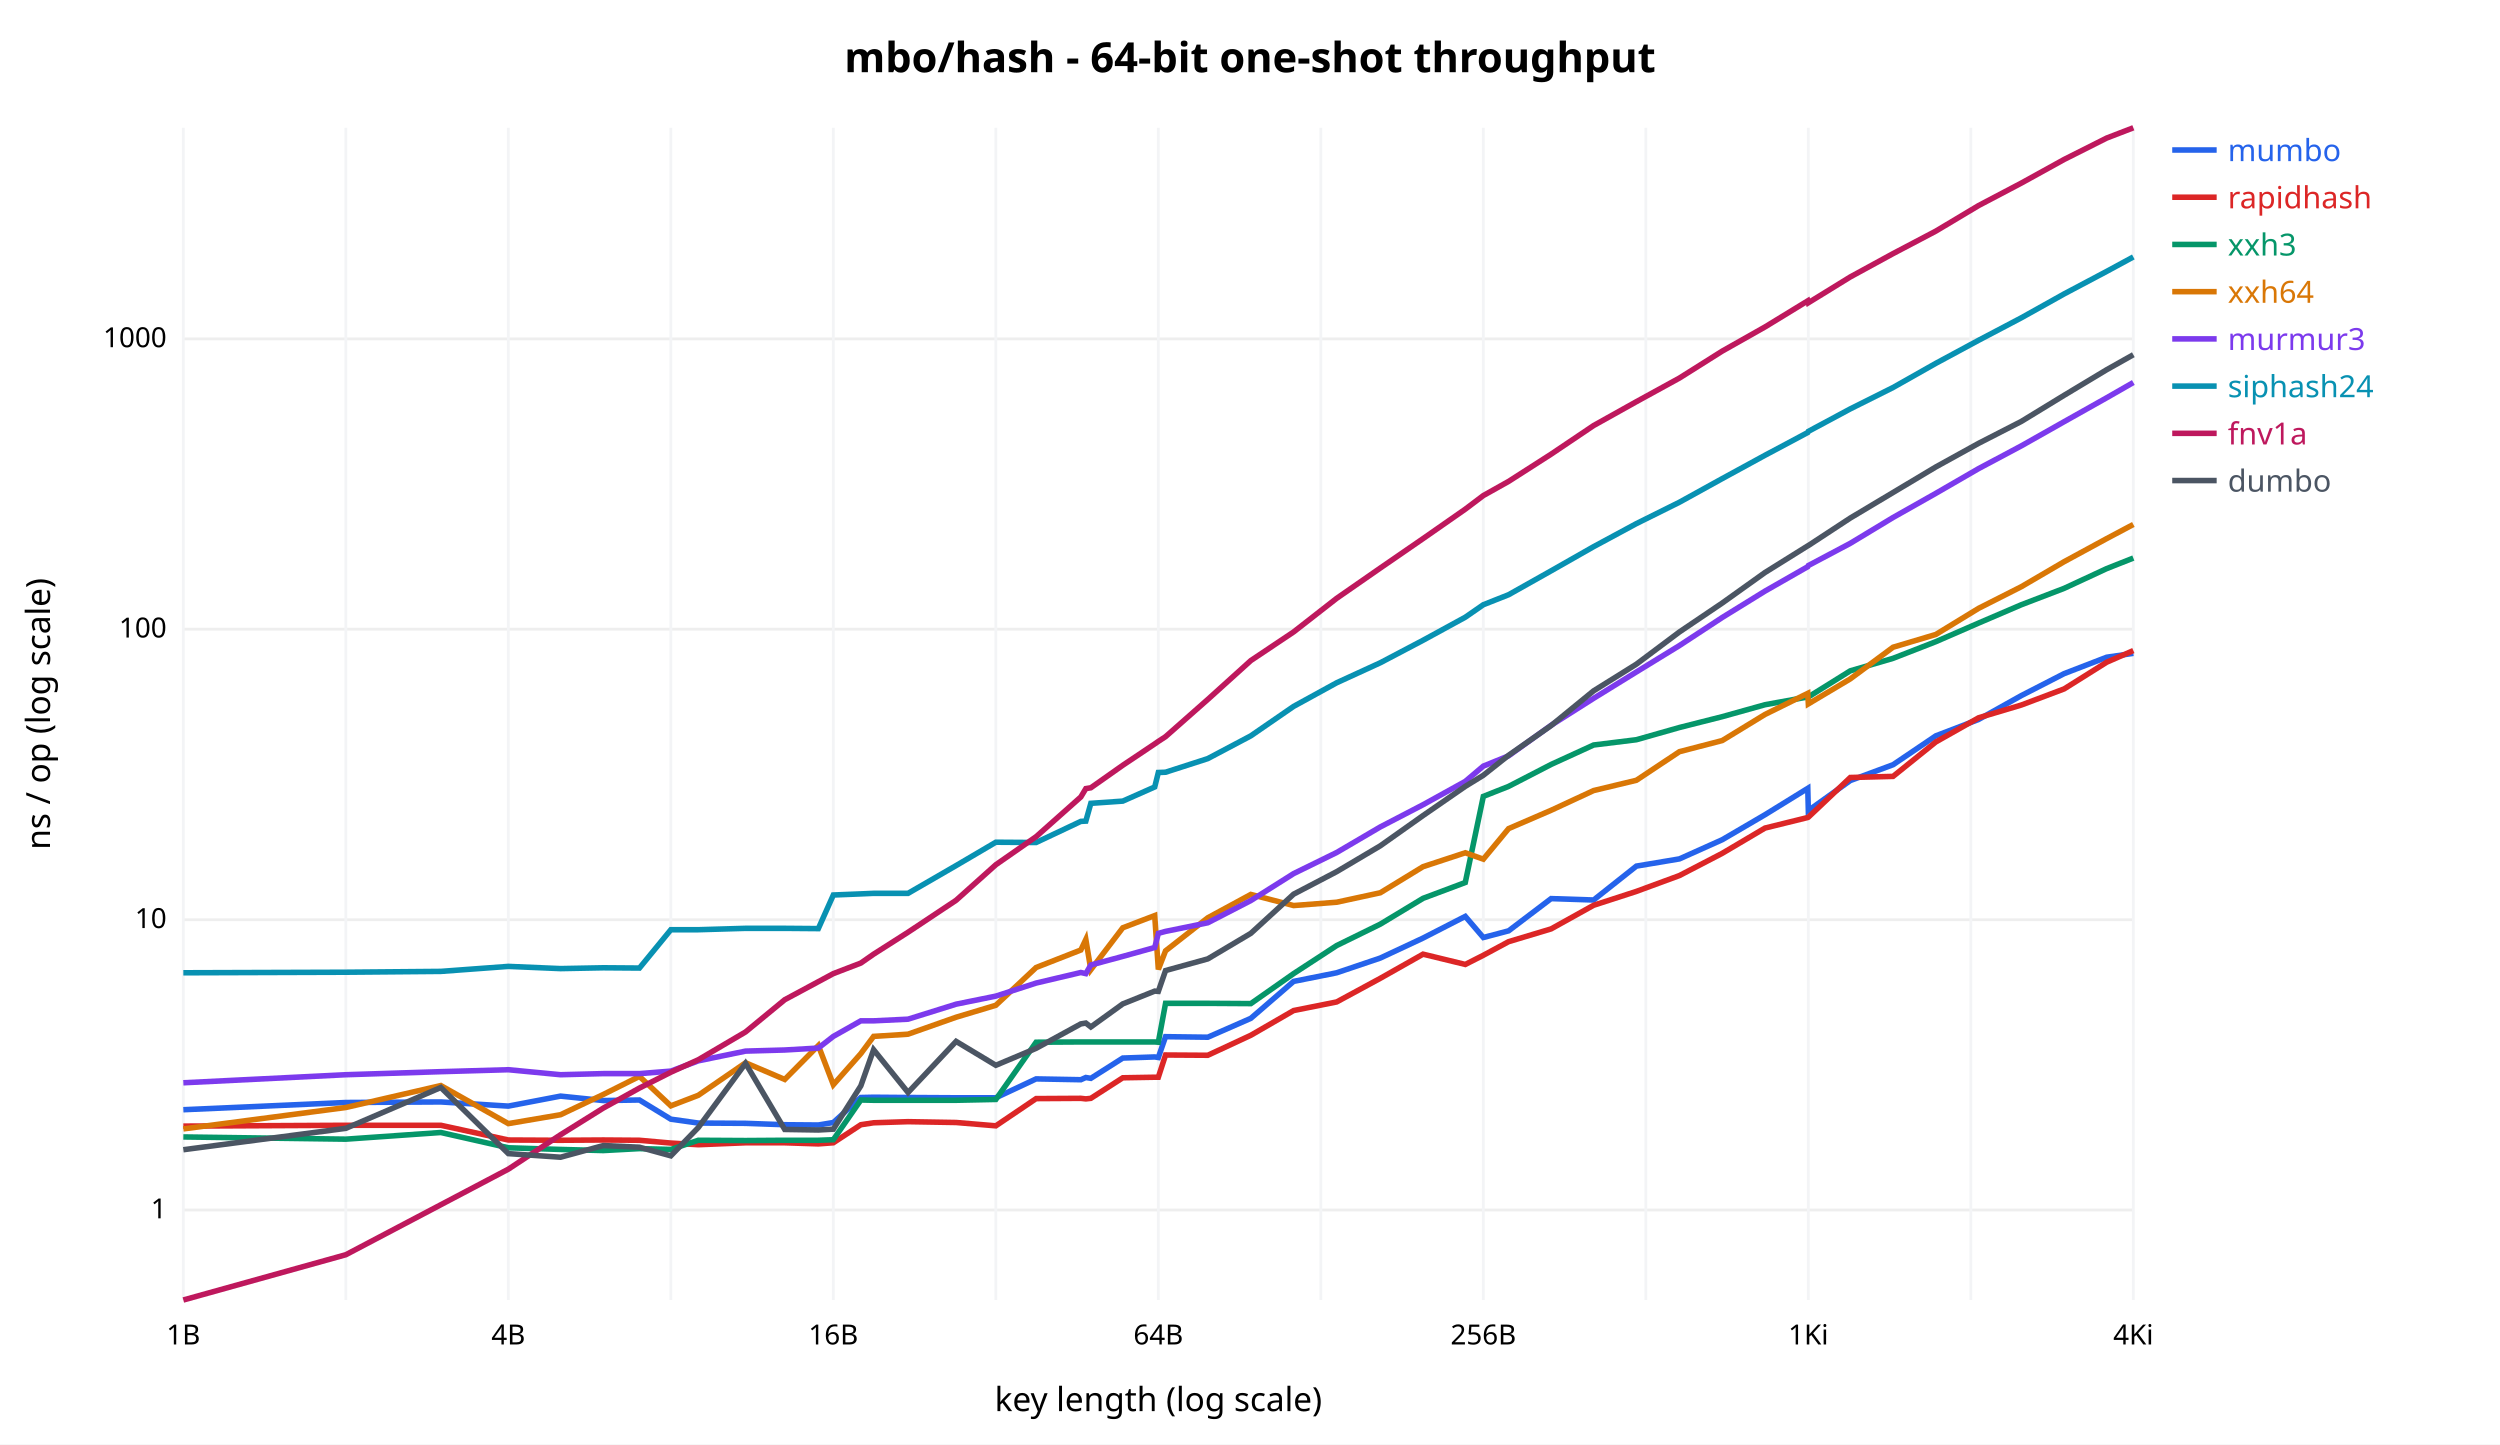
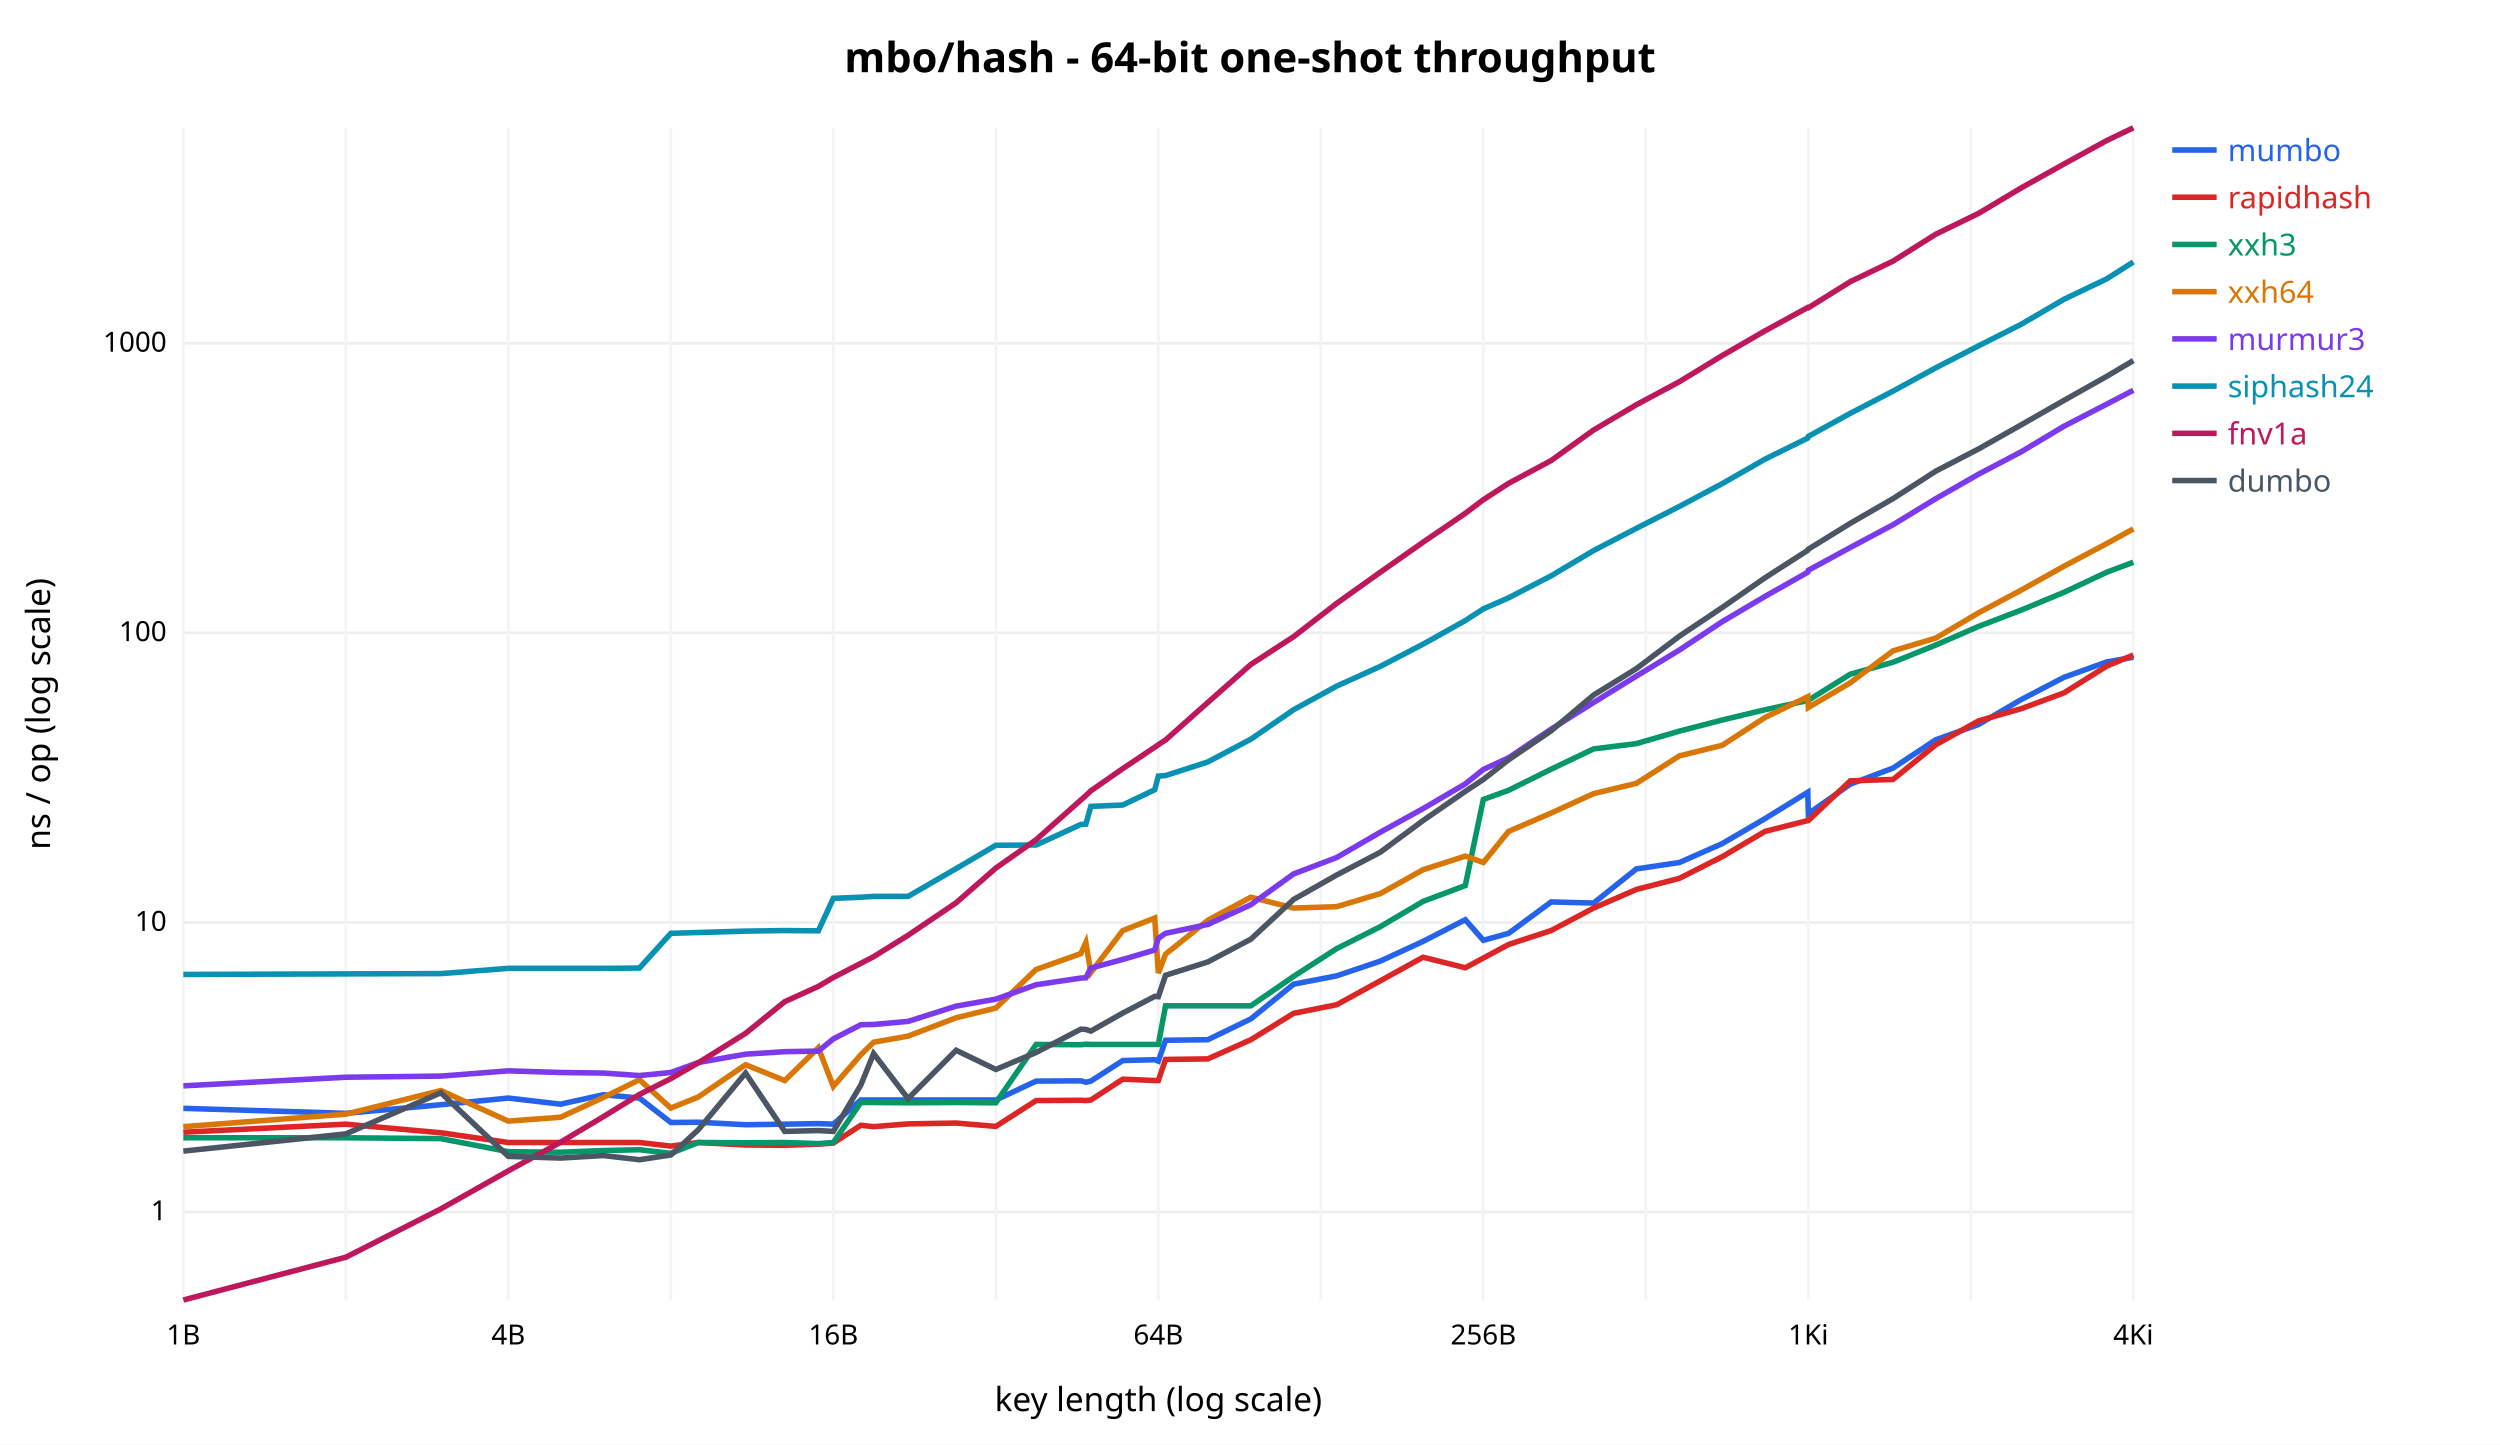
<svg xmlns="http://www.w3.org/2000/svg" width="900" height="520" font-family="sans-serif">
  <rect width="900" height="520" fill="white" />
  <text x="450" y="26" font-size="15" font-weight="bold" text-anchor="middle">mbo/hash - 64-bit one-shot throughput</text>
-   <line x1="66" y1="435.6" x2="768.0" y2="435.6" stroke="#eee" />
-   <text x="60" y="438.6" font-size="10" text-anchor="end">1</text>
-   <line x1="66" y1="331.1" x2="768.0" y2="331.1" stroke="#eee" />
-   <text x="60" y="334.1" font-size="10" text-anchor="end">10</text>
-   <line x1="66" y1="226.5" x2="768.0" y2="226.5" stroke="#eee" />
-   <text x="60" y="229.5" font-size="10" text-anchor="end">100</text>
-   <line x1="66" y1="122.0" x2="768.0" y2="122.0" stroke="#eee" />
-   <text x="60" y="125.0" font-size="10" text-anchor="end">1000</text>
+   <line x1="66" y1="436.3" x2="768.0" y2="436.3" stroke="#eee" />
+   <text x="60" y="439.3" font-size="10" text-anchor="end">1</text>
+   <line x1="66" y1="332.1" x2="768.0" y2="332.1" stroke="#eee" />
+   <text x="60" y="335.1" font-size="10" text-anchor="end">10</text>
+   <line x1="66" y1="227.8" x2="768.0" y2="227.8" stroke="#eee" />
+   <text x="60" y="230.8" font-size="10" text-anchor="end">100</text>
+   <line x1="66" y1="123.6" x2="768.0" y2="123.6" stroke="#eee" />
+   <text x="60" y="126.6" font-size="10" text-anchor="end">1000</text>
  <line x1="66.0" y1="46" x2="66.0" y2="468.0" stroke="#f3f4f6" />
  <text x="66.0" y="484.0" font-size="10" text-anchor="middle">1B</text>
  <line x1="124.5" y1="46" x2="124.5" y2="468.0" stroke="#f3f4f6" />
  <line x1="183.0" y1="46" x2="183.0" y2="468.0" stroke="#f3f4f6" />
  <text x="183.0" y="484.0" font-size="10" text-anchor="middle">4B</text>
  <line x1="241.5" y1="46" x2="241.5" y2="468.0" stroke="#f3f4f6" />
  <line x1="300.0" y1="46" x2="300.0" y2="468.0" stroke="#f3f4f6" />
  <text x="300.0" y="484.0" font-size="10" text-anchor="middle">16B</text>
  <line x1="358.5" y1="46" x2="358.5" y2="468.0" stroke="#f3f4f6" />
  <line x1="417.0" y1="46" x2="417.0" y2="468.0" stroke="#f3f4f6" />
  <text x="417.0" y="484.0" font-size="10" text-anchor="middle">64B</text>
  <line x1="475.5" y1="46" x2="475.5" y2="468.0" stroke="#f3f4f6" />
  <line x1="534.0" y1="46" x2="534.0" y2="468.0" stroke="#f3f4f6" />
  <text x="534.0" y="484.0" font-size="10" text-anchor="middle">256B</text>
  <line x1="592.5" y1="46" x2="592.5" y2="468.0" stroke="#f3f4f6" />
  <line x1="651.0" y1="46" x2="651.0" y2="468.0" stroke="#f3f4f6" />
  <text x="651.0" y="484.0" font-size="10" text-anchor="middle">1Ki</text>
  <line x1="709.5" y1="46" x2="709.5" y2="468.0" stroke="#f3f4f6" />
  <line x1="768.0" y1="46" x2="768.0" y2="468.0" stroke="#f3f4f6" />
  <text x="768.0" y="484.0" font-size="10" text-anchor="middle">4Ki</text>
  <text x="417" y="508" font-size="12" text-anchor="middle">key length (log scale)</text>
  <text x="18" y="257" font-size="12" transform="rotate(-90 18 257)" text-anchor="middle">ns / op (log scale)</text>
-   <polyline points="66.0,399.5 124.5,396.9 158.7,396.7 183.0,398.2 201.8,394.6 217.2,396.2 230.2,396.0 241.5,402.9 251.4,404.3 268.4,404.4 282.5,404.9 294.6,405.0 300.0,404.1 309.9,395.1 314.5,395.0 326.9,395.1 344.2,395.2 358.5,395.2 373.0,388.4 389.1,388.7 390.9,387.9 392.7,388.2 404.2,380.9 415.7,380.5 417.0,380.7 419.6,373.2 434.8,373.4 450.3,366.6 465.7,353.3 481.2,350.2 496.9,344.9 512.3,337.7 527.5,329.9 534.0,337.5 543.1,335.1 558.4,323.5 573.7,324.0 589.1,311.8 604.6,309.2 620.0,302.3 635.4,293.3 650.8,283.8 651.0,291.8 666.1,281.0 681.5,275.3 696.9,264.9 712.3,259.0 727.7,250.4 743.1,242.5 758.4,236.6 768.0,235.2" fill="none" stroke="#2563eb" stroke-width="2" />
+   <polyline points="66.0,399.0 124.5,400.8 158.7,397.7 183.0,395.3 201.8,397.5 217.2,394.1 230.2,395.3 241.5,404.1 251.4,404.0 268.4,404.9 282.5,404.7 294.6,404.5 300.0,404.7 309.9,396.0 314.5,396.0 326.9,396.0 344.2,396.0 358.5,396.0 373.0,389.2 389.1,389.1 390.9,389.6 392.7,389.2 404.2,381.8 415.7,381.5 417.0,382.0 419.6,374.5 434.8,374.3 450.3,366.8 465.7,354.3 481.2,351.3 496.9,346.0 512.3,338.9 527.5,331.1 534.0,338.5 543.1,336.0 558.4,324.7 573.7,325.1 589.1,312.8 604.6,310.5 620.0,303.7 635.4,294.7 650.8,285.2 651.0,292.9 666.1,282.3 681.5,276.5 696.9,266.3 712.3,260.8 727.7,251.8 743.1,243.8 758.4,238.3 768.0,236.6" fill="none" stroke="#2563eb" stroke-width="2" />
  <line x1="782.0" y1="54.0" x2="798.0" y2="54.0" stroke="#2563eb" stroke-width="2" />
  <text x="802.0" y="58.0" font-size="11" fill="#2563eb">mumbo</text>
-   <polyline points="66.0,405.4 124.5,405.1 158.7,405.1 183.0,410.4 201.8,410.5 217.2,410.4 230.2,410.5 241.5,411.5 251.4,412.1 268.4,411.4 282.5,411.4 294.6,411.8 300.0,411.4 309.9,404.9 314.5,404.2 326.9,403.8 344.2,404.1 358.5,405.3 373.0,395.5 389.1,395.4 390.9,395.6 392.7,395.4 404.2,388.0 415.7,387.8 417.0,387.8 419.6,379.8 434.8,379.9 450.3,372.7 465.7,363.8 481.2,360.7 496.9,352.2 512.3,343.5 527.5,347.2 534.0,343.9 543.1,339.0 558.4,334.4 573.7,325.9 589.1,320.9 604.6,315.2 620.0,307.2 635.4,298.1 650.8,294.3 651.0,294.2 666.1,279.9 681.5,279.5 696.9,267.1 712.3,258.4 727.7,253.8 743.1,248.0 758.4,238.4 768.0,234.2" fill="none" stroke="#dc2626" stroke-width="2" />
+   <polyline points="66.0,407.6 124.5,404.7 158.7,407.8 183.0,411.3 201.8,411.3 217.2,411.3 230.2,411.3 241.5,412.6 251.4,411.3 268.4,412.2 282.5,412.3 294.6,411.9 300.0,411.5 309.9,405.1 314.5,405.6 326.9,404.6 344.2,404.3 358.5,405.5 373.0,396.2 389.1,396.1 390.9,396.2 392.7,396.0 404.2,388.5 415.7,389.0 417.0,389.0 419.6,381.4 434.8,381.2 450.3,374.3 465.7,364.8 481.2,361.7 496.9,353.1 512.3,344.6 527.5,348.4 534.0,344.9 543.1,340.0 558.4,335.0 573.7,326.9 589.1,320.2 604.6,316.2 620.0,308.4 635.4,299.3 650.8,295.4 651.0,295.4 666.1,281.1 681.5,280.6 696.9,268.1 712.3,259.5 727.7,255.1 743.1,249.4 758.4,239.8 768.0,235.8" fill="none" stroke="#dc2626" stroke-width="2" />
  <line x1="782.0" y1="71.0" x2="798.0" y2="71.0" stroke="#dc2626" stroke-width="2" />
  <text x="802.0" y="75.0" font-size="11" fill="#dc2626">rapidhash</text>
-   <polyline points="66.0,409.3 124.5,410.1 158.7,407.7 183.0,413.2 201.8,413.8 217.2,414.2 230.2,413.5 241.5,413.8 251.4,410.5 268.4,410.6 282.5,410.5 294.6,410.5 300.0,410.3 309.9,396.0 314.5,396.1 326.9,396.1 344.2,396.1 358.5,395.8 373.0,375.2 389.1,375.1 390.9,375.1 392.7,375.1 404.2,375.1 415.7,375.1 417.0,375.2 419.6,361.2 434.8,361.2 450.3,361.3 465.7,350.5 481.2,340.4 496.9,332.7 512.3,323.4 527.5,317.7 534.0,286.7 543.1,283.1 558.4,275.2 573.7,268.2 589.1,266.3 604.6,261.9 620.0,258.0 635.4,253.7 650.8,250.9 651.0,250.9 666.1,241.5 681.5,237.0 696.9,231.0 712.3,224.3 727.7,217.7 743.1,211.8 758.4,204.7 768.0,200.9" fill="none" stroke="#059669" stroke-width="2" />
+   <polyline points="66.0,409.6 124.5,409.6 158.7,409.9 183.0,414.6 201.8,414.8 217.2,414.2 230.2,413.9 241.5,415.2 251.4,411.3 268.4,411.4 282.5,411.3 294.6,411.7 300.0,411.3 309.9,396.9 314.5,396.9 326.9,397.0 344.2,396.9 358.5,397.0 373.0,376.0 389.1,376.1 390.9,375.9 392.7,376.0 404.2,376.0 415.7,376.0 417.0,376.0 419.6,362.1 434.8,362.1 450.3,362.1 465.7,351.5 481.2,341.5 496.9,333.6 512.3,324.5 527.5,318.8 534.0,287.8 543.1,284.5 558.4,276.9 573.7,269.6 589.1,267.7 604.6,263.2 620.0,259.2 635.4,255.5 650.8,252.2 651.0,252.1 666.1,242.7 681.5,238.4 696.9,232.2 712.3,225.5 727.7,219.6 743.1,213.2 758.4,206.0 768.0,202.4" fill="none" stroke="#059669" stroke-width="2" />
  <line x1="782.0" y1="88.0" x2="798.0" y2="88.0" stroke="#059669" stroke-width="2" />
  <text x="802.0" y="92.0" font-size="11" fill="#059669">xxh3</text>
-   <polyline points="66.0,406.4 124.5,398.7 158.7,390.8 183.0,404.5 201.8,401.3 217.2,394.0 230.2,387.5 241.5,398.1 251.4,394.3 268.4,382.6 282.5,388.6 294.6,376.4 300.0,390.5 309.9,379.3 314.5,373.1 326.9,372.3 344.2,366.2 358.5,361.9 373.0,348.3 389.1,342.0 390.9,338.2 392.7,349.1 404.2,334.0 415.7,329.6 417.0,349.0 419.6,342.3 434.8,330.4 450.3,322.0 465.7,326.0 481.2,324.8 496.9,321.4 512.3,312.0 527.5,307.0 534.0,309.3 543.1,298.3 558.4,291.7 573.7,284.6 589.1,280.9 604.6,270.6 620.0,266.6 635.4,257.2 650.8,249.6 651.0,253.4 666.1,244.4 681.5,233.0 696.9,228.4 712.3,219.0 727.7,211.2 743.1,202.2 758.4,193.9 768.0,188.8" fill="none" stroke="#d97706" stroke-width="2" />
+   <polyline points="66.0,405.6 124.5,401.1 158.7,392.6 183.0,403.6 201.8,402.2 217.2,395.1 230.2,388.7 241.5,398.9 251.4,394.9 268.4,383.3 282.5,389.0 294.6,377.2 300.0,391.1 309.9,379.7 314.5,375.2 326.9,373.0 344.2,366.4 358.5,362.9 373.0,349.0 389.1,343.3 390.9,339.3 392.7,350.1 404.2,335.0 415.7,330.5 417.0,350.3 419.6,343.5 434.8,331.3 450.3,323.0 465.7,326.9 481.2,326.4 496.9,321.7 512.3,313.1 527.5,308.2 534.0,310.5 543.1,299.3 558.4,292.7 573.7,285.7 589.1,282.0 604.6,272.1 620.0,268.3 635.4,258.3 650.8,250.8 651.0,254.7 666.1,245.8 681.5,234.3 696.9,229.7 712.3,220.6 727.7,212.4 743.1,203.8 758.4,195.7 768.0,190.4" fill="none" stroke="#d97706" stroke-width="2" />
  <line x1="782.0" y1="105.0" x2="798.0" y2="105.0" stroke="#d97706" stroke-width="2" />
  <text x="802.0" y="109.0" font-size="11" fill="#d97706">xxh64</text>
-   <polyline points="66.0,389.8 124.5,386.9 158.7,385.8 183.0,385.1 201.8,386.9 217.2,386.5 230.2,386.5 241.5,385.6 251.4,381.9 268.4,378.4 282.5,378.0 294.6,377.3 300.0,373.1 309.9,367.5 314.5,367.5 326.9,366.9 344.2,361.5 358.5,358.6 373.0,353.9 389.1,350.1 390.9,350.5 392.7,347.4 404.2,344.3 415.7,341.1 417.0,336.0 419.6,335.3 434.8,332.2 450.3,324.2 465.7,314.5 481.2,306.9 496.9,297.7 512.3,289.7 527.5,281.3 534.0,275.8 543.1,272.1 558.4,261.1 573.7,251.4 589.1,241.9 604.6,232.4 620.0,222.3 635.4,212.8 650.8,204.0 651.0,203.6 666.1,195.6 681.5,186.3 696.9,177.6 712.3,168.7 727.7,160.5 743.1,151.8 758.4,143.2 768.0,137.7" fill="none" stroke="#7c3aed" stroke-width="2" />
+   <polyline points="66.0,390.9 124.5,387.8 158.7,387.4 183.0,385.5 201.8,386.1 217.2,386.3 230.2,387.2 241.5,386.1 251.4,382.5 268.4,379.5 282.5,378.6 294.6,378.4 300.0,374.0 309.9,368.9 314.5,368.8 326.9,367.7 344.2,362.2 358.5,359.7 373.0,354.5 389.1,352.1 390.9,352.0 392.7,348.5 404.2,345.4 415.7,342.0 417.0,337.8 419.6,336.0 434.8,332.8 450.3,325.7 465.7,314.6 481.2,308.7 496.9,299.6 512.3,291.1 527.5,282.2 534.0,277.0 543.1,272.8 558.4,262.5 573.7,252.9 589.1,243.4 604.6,234.0 620.0,223.8 635.4,214.7 650.8,206.0 651.0,205.3 666.1,197.1 681.5,188.9 696.9,179.5 712.3,170.7 727.7,162.6 743.1,153.4 758.4,145.5 768.0,140.5" fill="none" stroke="#7c3aed" stroke-width="2" />
  <line x1="782.0" y1="122.0" x2="798.0" y2="122.0" stroke="#7c3aed" stroke-width="2" />
  <text x="802.0" y="126.0" font-size="11" fill="#7c3aed">murmur3</text>
-   <polyline points="66.0,350.2 124.5,350.0 158.7,349.7 183.0,347.9 201.8,348.7 217.2,348.4 230.2,348.5 241.5,334.7 251.4,334.7 268.4,334.2 282.5,334.2 294.6,334.3 300.0,322.2 309.9,321.8 314.5,321.6 326.9,321.6 344.2,311.6 358.5,303.2 373.0,303.3 389.1,295.7 390.9,295.6 392.7,289.2 404.2,288.4 415.7,283.3 417.0,278.1 419.6,278.0 434.8,273.1 450.3,264.9 465.7,254.3 481.2,245.8 496.9,238.6 512.3,230.5 527.5,222.2 534.0,217.7 543.1,214.1 558.4,205.5 573.7,196.8 589.1,188.5 604.6,180.8 620.0,172.3 635.4,163.9 650.8,155.7 651.0,155.3 666.1,147.2 681.5,139.5 696.9,130.8 712.3,122.5 727.7,114.4 743.1,105.8 758.4,97.7 768.0,92.5" fill="none" stroke="#0891b2" stroke-width="2" />
+   <polyline points="66.0,350.8 124.5,350.6 158.7,350.5 183.0,348.6 201.8,348.6 217.2,348.6 230.2,348.5 241.5,336.0 251.4,335.7 268.4,335.2 282.5,335.0 294.6,335.1 300.0,323.4 309.9,323.0 314.5,322.7 326.9,322.7 344.2,312.7 358.5,304.3 373.0,304.2 389.1,296.8 390.9,296.7 392.7,290.3 404.2,289.8 415.7,284.3 417.0,279.4 419.6,279.2 434.8,274.3 450.3,266.1 465.7,255.5 481.2,247.0 496.9,239.9 512.3,231.9 527.5,223.4 534.0,219.2 543.1,215.2 558.4,207.3 573.7,198.2 589.1,190.2 604.6,182.3 620.0,174.1 635.4,165.3 650.8,157.7 651.0,157.1 666.1,148.8 681.5,140.8 696.9,132.4 712.3,124.5 727.7,116.7 743.1,107.7 758.4,100.4 768.0,94.3" fill="none" stroke="#0891b2" stroke-width="2" />
  <line x1="782.0" y1="139.0" x2="798.0" y2="139.0" stroke="#0891b2" stroke-width="2" />
  <text x="802.0" y="143.0" font-size="11" fill="#0891b2">siphash24</text>
-   <polyline points="66.0,468.0 124.5,451.7 158.7,433.7 183.0,420.9 201.8,408.5 217.2,398.9 230.2,391.7 241.5,386.0 251.4,381.5 268.4,371.5 282.5,359.9 294.6,353.4 300.0,350.5 309.9,346.7 314.5,343.5 326.9,335.6 344.2,324.1 358.5,311.3 373.0,301.2 389.1,286.9 390.9,283.9 392.7,283.6 404.2,275.5 415.7,267.8 417.0,266.9 419.6,265.2 434.8,251.8 450.3,237.8 465.7,227.5 481.2,215.4 496.9,204.5 512.3,193.9 527.5,183.3 534.0,178.4 543.1,173.3 558.4,163.5 573.7,153.2 589.1,144.6 604.6,136.1 620.0,126.4 635.4,117.7 650.8,108.3 651.0,109.0 666.1,99.7 681.5,91.3 696.9,83.2 712.3,74.0 727.7,65.9 743.1,57.4 758.4,49.7 768.0,46.0" fill="none" stroke="#be185d" stroke-width="2" />
+   <polyline points="66.0,468.0 124.5,452.6 158.7,435.2 183.0,421.5 201.8,411.2 217.2,402.0 230.2,394.0 241.5,388.3 251.4,382.6 268.4,372.0 282.5,360.6 294.6,355.1 300.0,351.9 309.9,346.8 314.5,344.4 326.9,336.7 344.2,325.0 358.5,312.5 373.0,302.3 389.1,288.0 390.9,286.4 392.7,284.7 404.2,276.7 415.7,269.0 417.0,268.1 419.6,266.4 434.8,252.9 450.3,239.2 465.7,229.2 481.2,217.2 496.9,206.0 512.3,195.2 527.5,184.8 534.0,179.9 543.1,174.0 558.4,165.8 573.7,154.8 589.1,145.7 604.6,137.4 620.0,128.0 635.4,119.1 650.8,110.7 651.0,110.8 666.1,101.4 681.5,94.0 696.9,84.3 712.3,76.8 727.7,67.6 743.1,59.0 758.4,50.6 768.0,46.0" fill="none" stroke="#be185d" stroke-width="2" />
  <line x1="782.0" y1="156.0" x2="798.0" y2="156.0" stroke="#be185d" stroke-width="2" />
  <text x="802.0" y="160.0" font-size="11" fill="#be185d">fnv1a</text>
-   <polyline points="66.0,413.9 124.5,406.2 158.7,391.5 183.0,415.3 201.8,416.6 217.2,412.4 230.2,413.0 241.5,416.1 251.4,405.9 268.4,382.8 282.5,406.6 294.6,406.8 300.0,406.5 309.9,390.9 314.5,377.9 326.9,393.3 344.2,374.9 358.5,383.5 373.0,377.4 389.1,368.6 390.9,368.3 392.7,369.7 404.2,361.4 415.7,356.8 417.0,356.9 419.6,349.4 434.8,345.2 450.3,336.0 465.7,321.9 481.2,313.8 496.9,304.5 512.3,293.6 527.5,283.1 534.0,279.1 543.1,271.9 558.4,261.2 573.7,248.7 589.1,239.1 604.6,227.5 620.0,217.1 635.4,206.1 650.8,196.5 651.0,196.4 666.1,186.5 681.5,177.3 696.9,168.1 712.3,159.6 727.7,151.7 743.1,142.3 758.4,133.1 768.0,127.7" fill="none" stroke="#4b5563" stroke-width="2" />
+   <polyline points="66.0,414.4 124.5,408.2 158.7,393.4 183.0,416.3 201.8,416.9 217.2,416.0 230.2,417.5 241.5,415.8 251.4,406.7 268.4,386.3 282.5,407.3 294.6,407.0 300.0,407.3 309.9,390.6 314.5,379.3 326.9,395.5 344.2,378.1 358.5,385.0 373.0,378.9 389.1,370.5 390.9,370.6 392.7,371.2 404.2,364.7 415.7,358.7 417.0,358.8 419.6,351.1 434.8,346.3 450.3,338.1 465.7,323.8 481.2,315.0 496.9,306.8 512.3,295.4 527.5,284.9 534.0,280.6 543.1,273.5 558.4,263.1 573.7,250.2 589.1,240.7 604.6,229.0 620.0,218.7 635.4,208.0 650.8,198.1 651.0,197.7 666.1,188.4 681.5,179.5 696.9,169.6 712.3,161.6 727.7,152.9 743.1,144.1 758.4,135.5 768.0,129.8" fill="none" stroke="#4b5563" stroke-width="2" />
  <line x1="782.0" y1="173.0" x2="798.0" y2="173.0" stroke="#4b5563" stroke-width="2" />
  <text x="802.0" y="177.0" font-size="11" fill="#4b5563">dumbo</text>
</svg>
